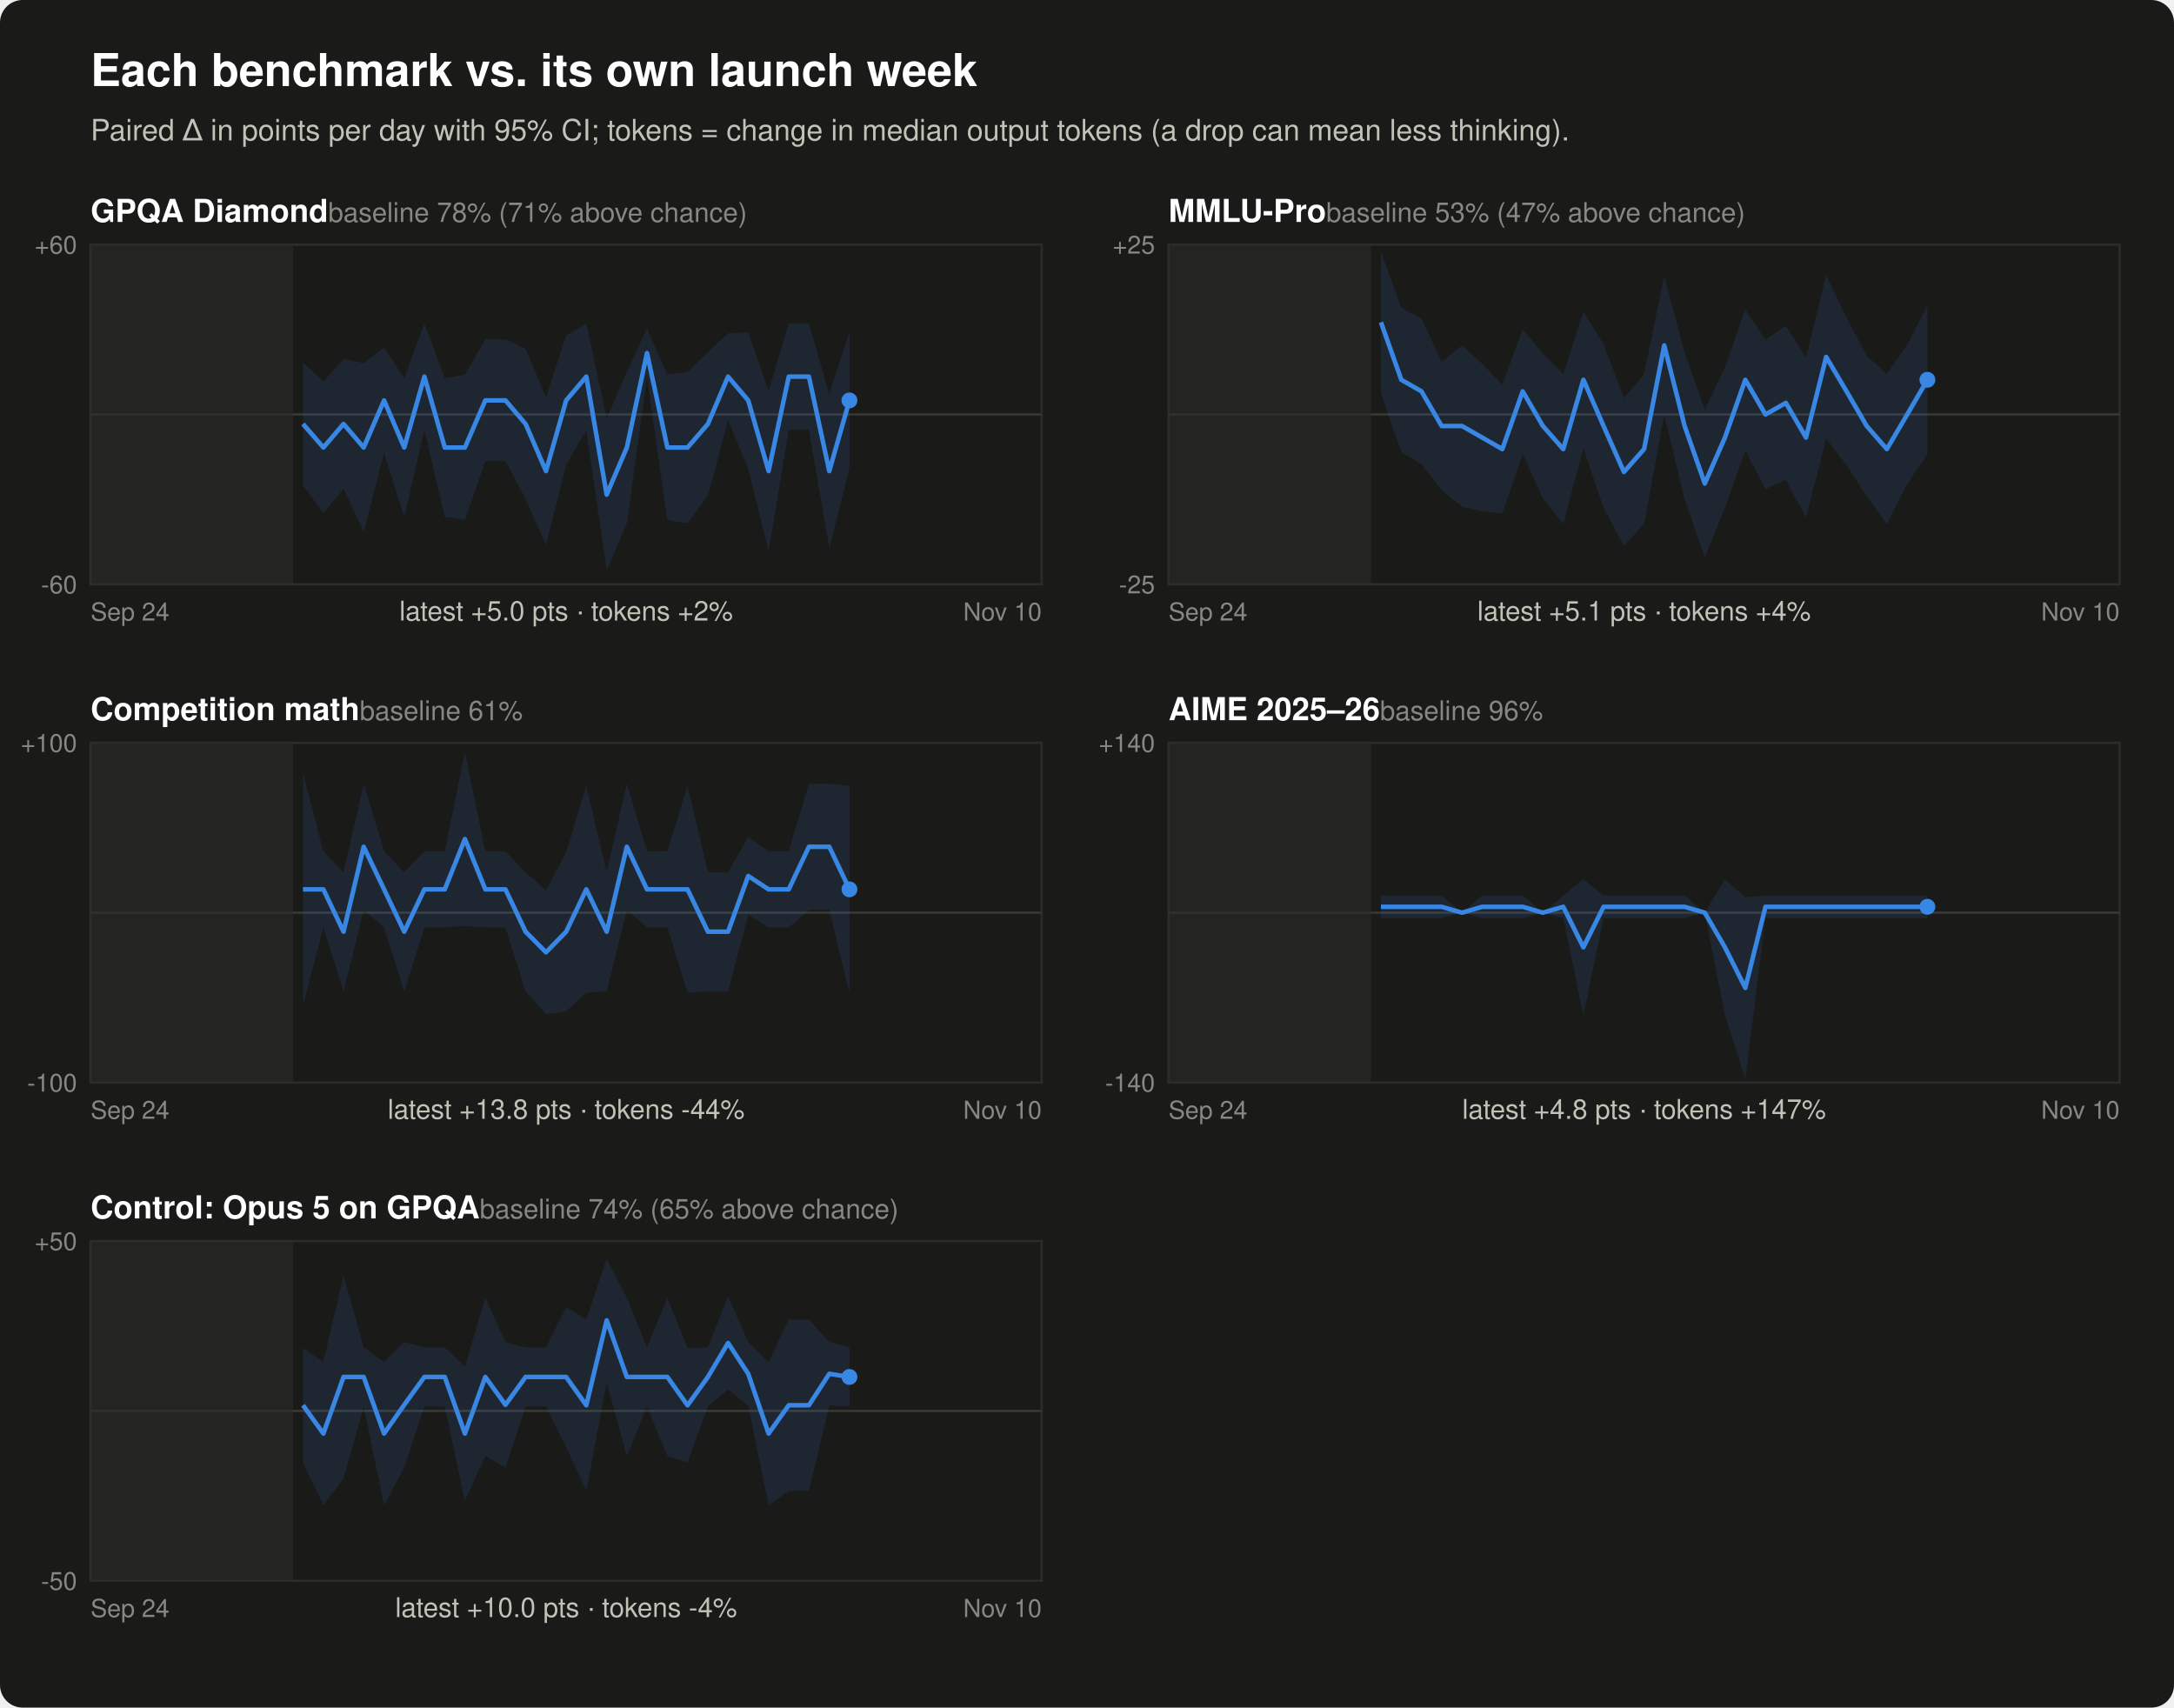
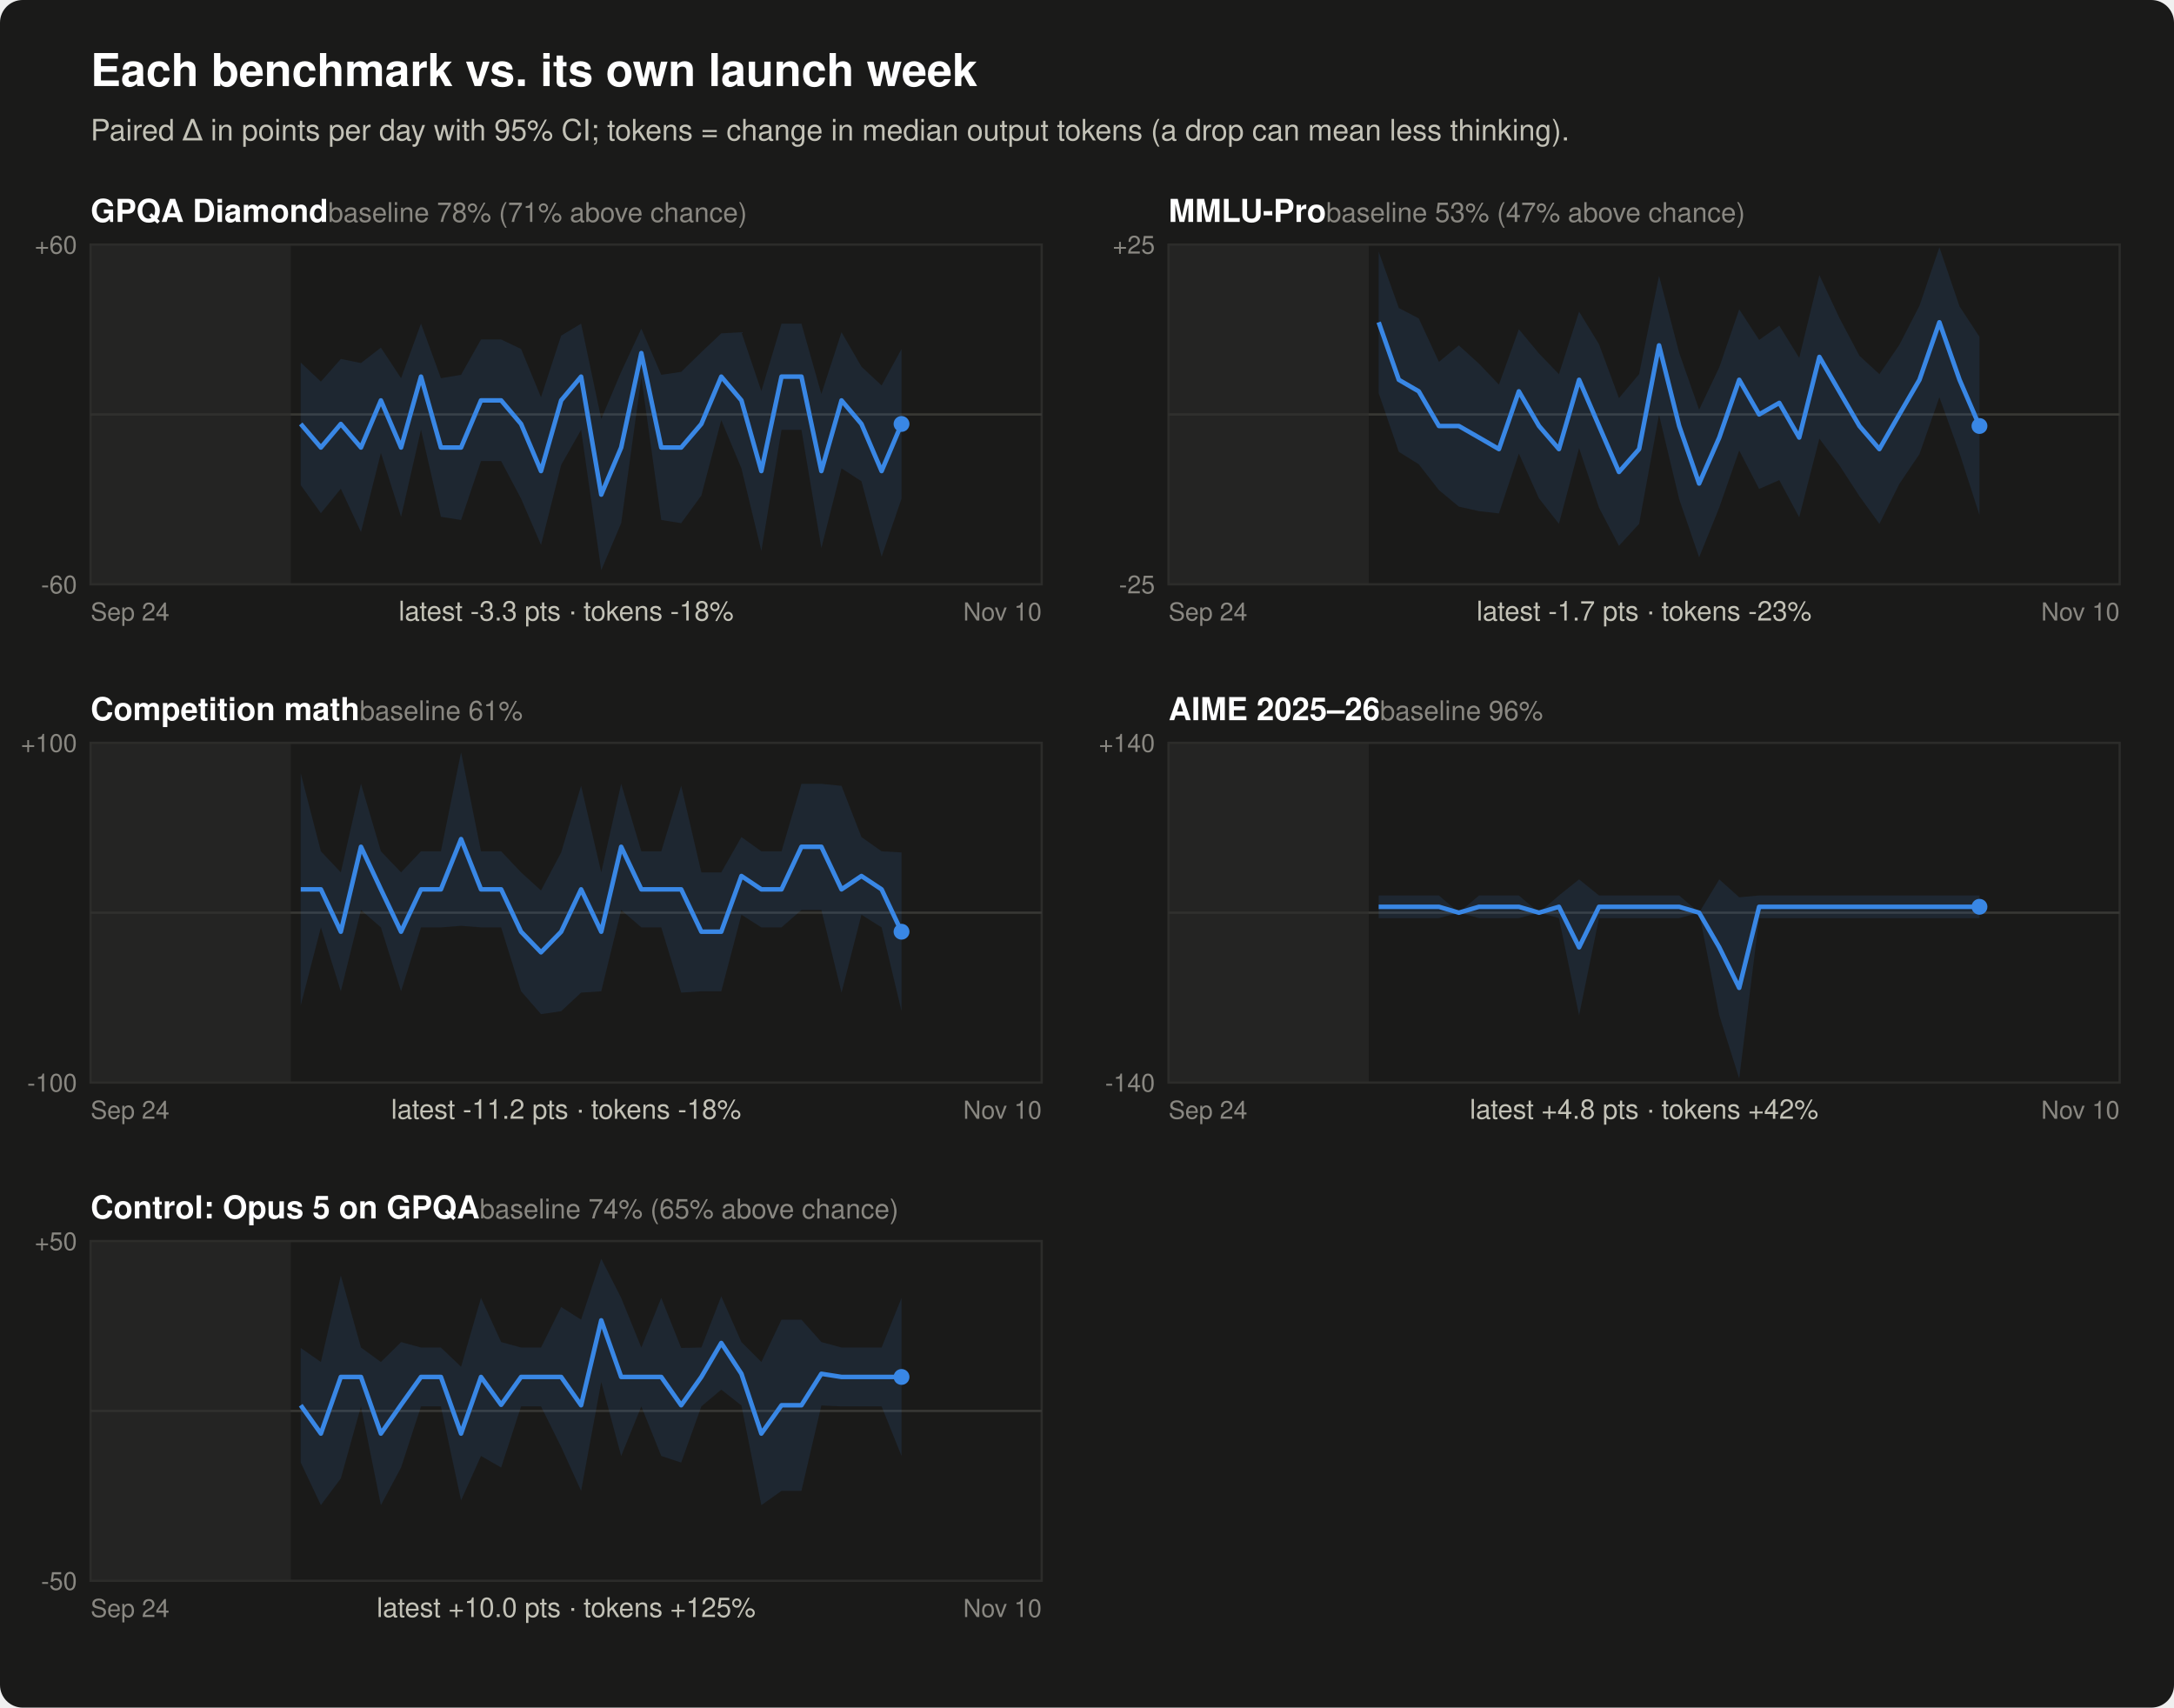
<svg xmlns="http://www.w3.org/2000/svg" width="960" height="754" viewBox="0 0 960 754" font-family="-apple-system, Segoe UI, Helvetica, Arial, sans-serif" role="img" aria-labelledby="ft fd">
  <rect width="960" height="754" rx="10" fill="#1a1a19" />
  <text x="40" y="38" fill="#ffffff" font-size="20" font-weight="600">Each benchmark vs. its own launch week</text>
  <text x="40" y="62" fill="#c3c2b7" font-size="13">Paired Δ in points per day with 95% CI; tokens = change in median output tokens (a drop can mean less thinking).</text>
  <text x="40" y="98" fill="#ffffff" font-size="14" font-weight="600">GPQA Diamond<tspan fill="#898781" font-weight="400" font-size="12">  baseline 78% (71% above chance)</tspan>
  </text>
  <rect x="40" y="108" width="420" height="150" fill="none" stroke="#2c2c2a" />
  <line x1="40" y1="183.0" x2="460" y2="183.0" stroke="#383835" />
  <text x="34" y="262.0" text-anchor="end" fill="#898781" font-size="11">-60</text>
  <text x="34" y="112.0" text-anchor="end" fill="#898781" font-size="11">+60</text>
-   <rect x="40.0" y="108" width="89.4" height="150" fill="#2c2c2a" opacity="0.6" />
+   <rect x="40.0" y="108" width="88.4" height="150" fill="#2c2c2a" opacity="0.6" />
  <text x="40" y="274" fill="#898781" font-size="11">Sep 24</text>
  <text x="460" y="274" text-anchor="end" fill="#898781" font-size="11">Nov 10</text>
-   <path d="M133.8,160.1 L142.8,168.5 L151.7,158.5 L160.6,160.3 L169.6,153.5 L178.5,167.0 L187.4,142.9 L196.4,167.0 L205.3,165.5 L214.3,149.9 L223.2,149.9 L232.1,154.1 L241.1,175.4 L250.0,148.2 L258.9,142.9 L267.9,185.0 L276.8,164.2 L285.7,145.1 L294.7,165.5 L303.6,164.2 L312.6,155.5 L321.5,147.2 L330.4,146.7 L339.4,172.7 L348.3,142.9 L357.2,142.9 L366.2,174.0 L375.1,146.7 L375.1,206.8 L366.2,242.0 L357.2,189.8 L348.3,189.8 L339.4,243.3 L330.4,206.8 L321.5,185.5 L312.6,218.8 L303.6,231.0 L294.7,229.6 L285.7,166.7 L276.8,231.0 L267.9,251.8 L258.9,189.8 L250.0,205.3 L241.1,240.6 L232.1,220.2 L223.2,203.6 L214.3,203.6 L205.3,229.6 L196.4,228.2 L187.4,189.8 L178.5,228.2 L169.6,200.0 L160.6,234.9 L151.7,215.8 L142.8,226.6 L133.8,214.2 Z" fill="#3987e5" opacity="0.12" />
-   <path d="M133.8,187.2 L142.8,197.6 L151.7,187.2 L160.6,197.6 L169.6,176.8 L178.5,197.6 L187.4,166.3 L196.4,197.6 L205.3,197.6 L214.3,176.8 L223.2,176.8 L232.1,187.2 L241.1,208.0 L250.0,176.8 L258.9,166.3 L267.9,218.4 L276.8,197.6 L285.7,155.9 L294.7,197.6 L303.6,197.6 L312.6,187.2 L321.5,166.3 L330.4,176.8 L339.4,208.0 L348.3,166.3 L357.2,166.3 L366.2,208.0 L375.1,176.8" fill="none" stroke="#3987e5" stroke-width="2" stroke-linejoin="round" />
-   <circle cx="375.1" cy="176.8" r="3.5" fill="#3987e5" />
-   <text x="250.0" y="274" text-anchor="middle" fill="#c3c2b7" font-size="12">latest +5.0 pts · tokens +2%</text>
+   <path d="M132.8,160.1 L141.7,168.5 L150.5,158.5 L159.4,160.3 L168.2,153.5 L177.1,167.0 L185.9,142.9 L194.7,167.0 L203.6,165.5 L212.4,149.9 L221.3,149.9 L230.1,154.1 L238.9,175.4 L247.8,148.2 L256.6,142.9 L265.5,185.0 L274.3,164.2 L283.2,145.1 L292.0,165.5 L300.8,164.2 L309.7,155.5 L318.5,147.2 L327.4,146.7 L336.2,172.7 L345.1,142.9 L353.9,142.9 L362.7,174.0 L371.6,146.7 L380.4,161.9 L389.3,170.2 L398.1,154.1 L398.1,220.2 L389.3,245.8 L380.4,212.5 L371.6,206.8 L362.7,242.0 L353.9,189.8 L345.1,189.8 L336.2,243.3 L327.4,206.8 L318.5,185.5 L309.7,218.8 L300.8,231.0 L292.0,229.6 L283.2,166.7 L274.3,231.0 L265.5,251.8 L256.6,189.8 L247.8,205.3 L238.9,240.6 L230.1,220.2 L221.3,203.6 L212.4,203.6 L203.6,229.6 L194.7,228.2 L185.9,189.8 L177.1,228.2 L168.2,200.0 L159.4,234.9 L150.5,215.8 L141.7,226.6 L132.8,214.2 Z" fill="#3987e5" opacity="0.12" />
+   <path d="M132.8,187.2 L141.7,197.6 L150.5,187.2 L159.4,197.6 L168.2,176.8 L177.1,197.6 L185.9,166.3 L194.7,197.6 L203.6,197.6 L212.4,176.8 L221.3,176.8 L230.1,187.2 L238.9,208.0 L247.8,176.8 L256.6,166.3 L265.5,218.4 L274.3,197.6 L283.2,155.9 L292.0,197.6 L300.8,197.6 L309.7,187.2 L318.5,166.3 L327.4,176.8 L336.2,208.0 L345.1,166.3 L353.9,166.3 L362.7,208.0 L371.6,176.8 L380.4,187.2 L389.3,208.0 L398.1,187.2" fill="none" stroke="#3987e5" stroke-width="2" stroke-linejoin="round" />
+   <circle cx="398.1" cy="187.2" r="3.5" fill="#3987e5" />
+   <text x="250.0" y="274" text-anchor="middle" fill="#c3c2b7" font-size="12">latest -3.3 pts · tokens -18%</text>
  <text x="516" y="98" fill="#ffffff" font-size="14" font-weight="600">MMLU-Pro<tspan fill="#898781" font-weight="400" font-size="12">  baseline 53% (47% above chance)</tspan>
  </text>
  <rect x="516" y="108" width="420" height="150" fill="none" stroke="#2c2c2a" />
  <line x1="516" y1="183.0" x2="936" y2="183.0" stroke="#383835" />
  <text x="510" y="262.0" text-anchor="end" fill="#898781" font-size="11">-25</text>
  <text x="510" y="112.0" text-anchor="end" fill="#898781" font-size="11">+25</text>
-   <rect x="516.0" y="108" width="89.4" height="150" fill="#2c2c2a" opacity="0.6" />
+   <rect x="516.0" y="108" width="88.4" height="150" fill="#2c2c2a" opacity="0.6" />
  <text x="516" y="274" fill="#898781" font-size="11">Sep 24</text>
  <text x="936" y="274" text-anchor="end" fill="#898781" font-size="11">Nov 10</text>
-   <path d="M609.8,111.1 L618.8,136.0 L627.7,140.6 L636.6,159.8 L645.6,152.5 L654.5,160.6 L663.4,169.8 L672.4,145.4 L681.3,156.1 L690.3,165.2 L699.2,137.6 L708.1,152.0 L717.1,175.8 L726.0,165.2 L734.9,121.8 L743.9,155.8 L752.8,180.9 L761.7,162.2 L770.7,136.6 L779.6,150.1 L788.6,143.8 L797.5,158.0 L806.4,121.5 L815.4,140.3 L824.3,157.1 L833.2,165.2 L842.2,152.3 L851.1,135.0 L851.1,200.5 L842.2,213.7 L833.2,231.3 L824.3,219.1 L815.4,205.4 L806.4,193.7 L797.5,228.4 L788.6,212.0 L779.6,215.9 L770.7,198.9 L761.7,224.1 L752.8,246.1 L743.9,220.4 L734.9,183.2 L726.0,231.3 L717.1,241.0 L708.1,224.2 L699.2,197.9 L690.3,231.3 L681.3,220.1 L672.4,200.3 L663.4,226.7 L654.5,225.7 L645.6,223.7 L636.6,216.4 L627.7,205.0 L618.8,199.5 L609.8,173.6 Z" fill="#3987e5" opacity="0.12" />
-   <path d="M609.8,142.3 L618.8,167.7 L627.7,172.8 L636.6,188.1 L645.6,188.1 L654.5,193.2 L663.4,198.3 L672.4,172.8 L681.3,188.1 L690.3,198.3 L699.2,167.7 L708.1,188.1 L717.1,208.4 L726.0,198.3 L734.9,152.5 L743.9,188.1 L752.8,213.5 L761.7,193.2 L770.7,167.7 L779.6,183.0 L788.6,177.9 L797.5,193.2 L806.4,157.6 L815.4,172.8 L824.3,188.1 L833.2,198.3 L842.2,183.0 L851.1,167.7" fill="none" stroke="#3987e5" stroke-width="2" stroke-linejoin="round" />
-   <circle cx="851.1" cy="167.7" r="3.5" fill="#3987e5" />
-   <text x="726.0" y="274" text-anchor="middle" fill="#c3c2b7" font-size="12">latest +5.1 pts · tokens +4%</text>
+   <path d="M608.8,111.1 L617.7,136.0 L626.5,140.6 L635.4,159.8 L644.2,152.5 L653.1,160.6 L661.9,169.8 L670.7,145.4 L679.6,156.1 L688.4,165.2 L697.3,137.6 L706.1,152.0 L714.9,175.8 L723.8,165.2 L732.6,121.8 L741.5,155.8 L750.3,180.9 L759.2,162.2 L768.0,136.6 L776.8,150.1 L785.7,143.8 L794.5,158.0 L803.4,121.5 L812.2,140.3 L821.1,157.1 L829.9,165.2 L838.7,152.3 L847.6,135.0 L856.4,109.2 L865.3,135.3 L874.1,148.7 L874.1,227.4 L865.3,200.1 L856.4,175.4 L847.6,200.5 L838.7,213.7 L829.9,231.3 L821.1,219.1 L812.2,205.4 L803.4,193.7 L794.5,228.4 L785.7,212.0 L776.8,215.9 L768.0,198.9 L759.2,224.1 L750.3,246.1 L741.5,220.4 L732.6,183.2 L723.8,231.3 L714.9,241.0 L706.1,224.2 L697.3,197.9 L688.4,231.3 L679.6,220.1 L670.7,200.3 L661.9,226.7 L653.1,225.7 L644.2,223.7 L635.4,216.4 L626.5,205.0 L617.7,199.5 L608.8,173.6 Z" fill="#3987e5" opacity="0.12" />
+   <path d="M608.8,142.3 L617.7,167.7 L626.5,172.8 L635.4,188.1 L644.2,188.1 L653.1,193.2 L661.9,198.3 L670.7,172.8 L679.6,188.1 L688.4,198.3 L697.3,167.7 L706.1,188.1 L714.9,208.4 L723.8,198.3 L732.6,152.5 L741.5,188.1 L750.3,213.5 L759.2,193.2 L768.0,167.7 L776.8,183.0 L785.7,177.9 L794.5,193.2 L803.4,157.6 L812.2,172.8 L821.1,188.1 L829.9,198.3 L838.7,183.0 L847.6,167.7 L856.4,142.3 L865.3,167.7 L874.1,188.1" fill="none" stroke="#3987e5" stroke-width="2" stroke-linejoin="round" />
+   <circle cx="874.1" cy="188.1" r="3.5" fill="#3987e5" />
+   <text x="726.0" y="274" text-anchor="middle" fill="#c3c2b7" font-size="12">latest -1.7 pts · tokens -23%</text>
  <text x="40" y="318" fill="#ffffff" font-size="14" font-weight="600">Competition math<tspan fill="#898781" font-weight="400" font-size="12">  baseline 61%</tspan>
  </text>
  <rect x="40" y="328" width="420" height="150" fill="none" stroke="#2c2c2a" />
  <line x1="40" y1="403.0" x2="460" y2="403.0" stroke="#383835" />
  <text x="34" y="482.0" text-anchor="end" fill="#898781" font-size="11">-100</text>
  <text x="34" y="332.0" text-anchor="end" fill="#898781" font-size="11">+100</text>
-   <rect x="40.0" y="328" width="89.4" height="150" fill="#2c2c2a" opacity="0.6" />
+   <rect x="40.0" y="328" width="88.4" height="150" fill="#2c2c2a" opacity="0.6" />
  <text x="40" y="494" fill="#898781" font-size="11">Sep 24</text>
  <text x="460" y="494" text-anchor="end" fill="#898781" font-size="11">Nov 10</text>
-   <path d="M133.8,341.5 L142.8,375.9 L151.7,385.2 L160.6,346.1 L169.6,375.9 L178.5,385.2 L187.4,375.9 L196.4,375.9 L205.3,332.2 L214.3,375.9 L223.2,375.9 L232.1,385.2 L241.1,393.2 L250.0,376.4 L258.9,347.0 L267.9,385.2 L276.8,346.1 L285.7,375.9 L294.7,375.9 L303.6,347.0 L312.6,385.2 L321.5,385.2 L330.4,369.6 L339.4,375.9 L348.3,375.9 L357.2,346.1 L366.2,346.1 L375.1,347.0 L375.1,438.3 L366.2,401.8 L357.2,401.8 L348.3,409.5 L339.4,409.5 L330.4,403.9 L321.5,437.7 L312.6,437.7 L303.6,438.3 L294.7,409.5 L285.7,409.5 L276.8,401.8 L267.9,437.7 L258.9,438.3 L250.0,446.5 L241.1,447.8 L232.1,437.7 L223.2,409.5 L214.3,409.5 L205.3,408.8 L196.4,409.5 L187.4,409.5 L178.5,437.7 L169.6,409.5 L160.6,401.8 L151.7,437.7 L142.8,409.5 L133.8,443.9 Z" fill="#3987e5" opacity="0.12" />
-   <path d="M133.8,392.7 L142.8,392.7 L151.7,411.4 L160.6,373.9 L169.6,392.7 L178.5,411.4 L187.4,392.7 L196.4,392.7 L205.3,370.5 L214.3,392.7 L223.2,392.7 L232.1,411.4 L241.1,420.5 L250.0,411.4 L258.9,392.7 L267.9,411.4 L276.8,373.9 L285.7,392.7 L294.7,392.7 L303.6,392.7 L312.6,411.4 L321.5,411.4 L330.4,386.8 L339.4,392.7 L348.3,392.7 L357.2,373.9 L366.2,373.9 L375.1,392.7" fill="none" stroke="#3987e5" stroke-width="2" stroke-linejoin="round" />
-   <circle cx="375.1" cy="392.7" r="3.5" fill="#3987e5" />
-   <text x="250.0" y="494" text-anchor="middle" fill="#c3c2b7" font-size="12">latest +13.8 pts · tokens -44%</text>
+   <path d="M132.8,341.5 L141.7,375.9 L150.5,385.2 L159.4,346.1 L168.2,375.9 L177.1,385.2 L185.9,375.9 L194.7,375.9 L203.6,332.2 L212.4,375.9 L221.3,375.9 L230.1,385.2 L238.9,393.2 L247.8,376.4 L256.6,347.0 L265.5,385.2 L274.3,346.1 L283.2,375.9 L292.0,375.9 L300.8,347.0 L309.7,385.2 L318.5,385.2 L327.4,369.6 L336.2,375.9 L345.1,375.9 L353.9,346.1 L362.7,346.1 L371.6,347.0 L380.4,369.6 L389.3,375.9 L398.1,376.4 L398.1,446.5 L389.3,409.5 L380.4,403.9 L371.6,438.3 L362.7,401.8 L353.9,401.8 L345.1,409.5 L336.2,409.5 L327.4,403.9 L318.5,437.7 L309.7,437.7 L300.8,438.3 L292.0,409.5 L283.2,409.5 L274.3,401.8 L265.5,437.7 L256.6,438.3 L247.8,446.5 L238.9,447.8 L230.1,437.7 L221.3,409.5 L212.4,409.5 L203.6,408.8 L194.7,409.5 L185.9,409.5 L177.1,437.7 L168.2,409.5 L159.4,401.8 L150.5,437.7 L141.7,409.5 L132.8,443.9 Z" fill="#3987e5" opacity="0.12" />
+   <path d="M132.8,392.7 L141.7,392.7 L150.5,411.4 L159.4,373.9 L168.2,392.7 L177.1,411.4 L185.9,392.7 L194.7,392.7 L203.6,370.5 L212.4,392.7 L221.3,392.7 L230.1,411.4 L238.9,420.5 L247.8,411.4 L256.6,392.7 L265.5,411.4 L274.3,373.9 L283.2,392.7 L292.0,392.7 L300.8,392.7 L309.7,411.4 L318.5,411.4 L327.4,386.8 L336.2,392.7 L345.1,392.7 L353.9,373.9 L362.7,373.9 L371.6,392.7 L380.4,386.8 L389.3,392.7 L398.1,411.4" fill="none" stroke="#3987e5" stroke-width="2" stroke-linejoin="round" />
+   <circle cx="398.1" cy="411.4" r="3.5" fill="#3987e5" />
+   <text x="250.0" y="494" text-anchor="middle" fill="#c3c2b7" font-size="12">latest -11.2 pts · tokens -18%</text>
  <text x="516" y="318" fill="#ffffff" font-size="14" font-weight="600">AIME 2025–26<tspan fill="#898781" font-weight="400" font-size="12">  baseline 96%</tspan>
  </text>
  <rect x="516" y="328" width="420" height="150" fill="none" stroke="#2c2c2a" />
  <line x1="516" y1="403.0" x2="936" y2="403.0" stroke="#383835" />
  <text x="510" y="482.0" text-anchor="end" fill="#898781" font-size="11">-140</text>
  <text x="510" y="332.0" text-anchor="end" fill="#898781" font-size="11">+140</text>
-   <rect x="516.0" y="328" width="89.4" height="150" fill="#2c2c2a" opacity="0.6" />
+   <rect x="516.0" y="328" width="88.4" height="150" fill="#2c2c2a" opacity="0.6" />
  <text x="516" y="494" fill="#898781" font-size="11">Sep 24</text>
  <text x="936" y="494" text-anchor="end" fill="#898781" font-size="11">Nov 10</text>
-   <path d="M609.8,395.4 L618.8,395.4 L627.7,395.4 L636.6,395.4 L645.6,403.0 L654.5,395.4 L663.4,395.4 L672.4,395.4 L681.3,403.0 L690.3,395.4 L699.2,388.3 L708.1,395.4 L717.1,395.4 L726.0,395.4 L734.9,395.4 L743.9,395.4 L752.8,403.0 L761.7,388.3 L770.7,396.2 L779.6,395.4 L788.6,395.4 L797.5,395.4 L806.4,395.4 L815.4,395.4 L824.3,395.4 L833.2,395.4 L842.2,395.4 L851.1,395.4 L851.1,405.4 L842.2,405.4 L833.2,405.4 L824.3,405.4 L815.4,405.4 L806.4,405.4 L797.5,405.4 L788.6,405.4 L779.6,405.4 L770.7,476.2 L761.7,448.3 L752.8,403.0 L743.9,405.4 L734.9,405.4 L726.0,405.4 L717.1,405.4 L708.1,405.4 L699.2,448.3 L690.3,405.4 L681.3,403.0 L672.4,405.4 L663.4,405.4 L654.5,405.4 L645.6,403.0 L636.6,405.4 L627.7,405.4 L618.8,405.4 L609.8,405.4 Z" fill="#3987e5" opacity="0.12" />
-   <path d="M609.8,400.4 L618.8,400.4 L627.7,400.4 L636.6,400.4 L645.6,403.0 L654.5,400.4 L663.4,400.4 L672.4,400.4 L681.3,403.0 L690.3,400.4 L699.2,418.3 L708.1,400.4 L717.1,400.4 L726.0,400.4 L734.9,400.4 L743.9,400.4 L752.8,403.0 L761.7,418.3 L770.7,436.2 L779.6,400.4 L788.6,400.4 L797.5,400.4 L806.4,400.4 L815.4,400.4 L824.3,400.4 L833.2,400.4 L842.2,400.4 L851.1,400.4" fill="none" stroke="#3987e5" stroke-width="2" stroke-linejoin="round" />
-   <circle cx="851.1" cy="400.4" r="3.5" fill="#3987e5" />
-   <text x="726.0" y="494" text-anchor="middle" fill="#c3c2b7" font-size="12">latest +4.8 pts · tokens +147%</text>
+   <path d="M608.8,395.4 L617.7,395.4 L626.5,395.4 L635.4,395.4 L644.2,403.0 L653.1,395.4 L661.9,395.4 L670.7,395.4 L679.6,403.0 L688.4,395.4 L697.3,388.3 L706.1,395.4 L714.9,395.4 L723.8,395.4 L732.6,395.4 L741.5,395.4 L750.3,403.0 L759.2,388.3 L768.0,396.2 L776.8,395.4 L785.7,395.4 L794.5,395.4 L803.4,395.4 L812.2,395.4 L821.1,395.4 L829.9,395.4 L838.7,395.4 L847.6,395.4 L856.4,395.4 L865.3,395.4 L874.1,395.4 L874.1,405.4 L865.3,405.4 L856.4,405.4 L847.6,405.4 L838.7,405.4 L829.9,405.4 L821.1,405.4 L812.2,405.4 L803.4,405.4 L794.5,405.4 L785.7,405.4 L776.8,405.4 L768.0,476.2 L759.2,448.3 L750.3,403.0 L741.5,405.4 L732.6,405.4 L723.8,405.4 L714.9,405.4 L706.1,405.4 L697.3,448.3 L688.4,405.4 L679.6,403.0 L670.7,405.4 L661.9,405.4 L653.1,405.4 L644.2,403.0 L635.4,405.4 L626.5,405.4 L617.7,405.4 L608.8,405.4 Z" fill="#3987e5" opacity="0.12" />
+   <path d="M608.8,400.4 L617.7,400.4 L626.5,400.4 L635.4,400.4 L644.2,403.0 L653.1,400.4 L661.9,400.4 L670.7,400.4 L679.6,403.0 L688.4,400.4 L697.3,418.3 L706.1,400.4 L714.9,400.4 L723.8,400.4 L732.6,400.4 L741.5,400.4 L750.3,403.0 L759.2,418.3 L768.0,436.2 L776.8,400.4 L785.7,400.4 L794.5,400.4 L803.4,400.4 L812.2,400.4 L821.1,400.4 L829.9,400.4 L838.7,400.4 L847.6,400.4 L856.4,400.4 L865.3,400.4 L874.1,400.4" fill="none" stroke="#3987e5" stroke-width="2" stroke-linejoin="round" />
+   <circle cx="874.1" cy="400.4" r="3.5" fill="#3987e5" />
+   <text x="726.0" y="494" text-anchor="middle" fill="#c3c2b7" font-size="12">latest +4.8 pts · tokens +42%</text>
  <text x="40" y="538" fill="#ffffff" font-size="14" font-weight="600">Control: Opus 5 on GPQA<tspan fill="#898781" font-weight="400" font-size="12">  baseline 74% (65% above chance)</tspan>
  </text>
  <rect x="40" y="548" width="420" height="150" fill="none" stroke="#2c2c2a" />
  <line x1="40" y1="623.0" x2="460" y2="623.0" stroke="#383835" />
  <text x="34" y="702.0" text-anchor="end" fill="#898781" font-size="11">-50</text>
  <text x="34" y="552.0" text-anchor="end" fill="#898781" font-size="11">+50</text>
-   <rect x="40.0" y="548" width="89.4" height="150" fill="#2c2c2a" opacity="0.6" />
+   <rect x="40.0" y="548" width="88.4" height="150" fill="#2c2c2a" opacity="0.6" />
  <text x="40" y="714" fill="#898781" font-size="11">Sep 24</text>
  <text x="460" y="714" text-anchor="end" fill="#898781" font-size="11">Nov 10</text>
-   <path d="M133.8,595.2 L142.8,601.4 L151.7,563.2 L160.6,595.0 L169.6,601.4 L178.5,592.6 L187.4,595.0 L196.4,595.0 L205.3,603.5 L214.3,573.1 L223.2,592.6 L232.1,595.0 L241.1,595.0 L250.0,577.1 L258.9,582.7 L267.9,555.8 L276.8,573.1 L285.7,595.0 L294.7,573.1 L303.6,595.2 L312.6,595.0 L321.5,572.4 L330.4,592.6 L339.4,601.4 L348.3,582.7 L357.2,582.7 L366.2,592.6 L375.1,595.0 L375.1,621.0 L366.2,620.6 L357.2,658.3 L348.3,658.3 L339.4,664.6 L330.4,620.6 L321.5,613.6 L312.6,621.0 L303.6,645.8 L294.7,642.9 L285.7,621.0 L276.8,642.9 L267.9,610.2 L258.9,658.3 L250.0,638.9 L241.1,621.0 L232.1,621.0 L223.2,648.0 L214.3,642.9 L205.3,662.5 L196.4,621.0 L187.4,621.0 L178.5,648.0 L169.6,664.6 L160.6,621.0 L151.7,652.8 L142.8,664.6 L133.8,645.8 Z" fill="#3987e5" opacity="0.12" />
-   <path d="M133.8,620.5 L142.8,633.0 L151.7,608.0 L160.6,608.0 L169.6,633.0 L178.5,620.3 L187.4,608.0 L196.4,608.0 L205.3,633.0 L214.3,608.0 L223.2,620.3 L232.1,608.0 L241.1,608.0 L250.0,608.0 L258.9,620.5 L267.9,583.0 L276.8,608.0 L285.7,608.0 L294.7,608.0 L303.6,620.5 L312.6,608.0 L321.5,593.0 L330.4,606.6 L339.4,633.0 L348.3,620.5 L357.2,620.5 L366.2,606.6 L375.1,608.0" fill="none" stroke="#3987e5" stroke-width="2" stroke-linejoin="round" />
-   <circle cx="375.1" cy="608.0" r="3.5" fill="#3987e5" />
-   <text x="250.0" y="714" text-anchor="middle" fill="#c3c2b7" font-size="12">latest +10.0 pts · tokens -4%</text>
+   <path d="M132.8,595.2 L141.7,601.4 L150.5,563.2 L159.4,595.0 L168.2,601.4 L177.1,592.6 L185.9,595.0 L194.7,595.0 L203.6,603.5 L212.4,573.1 L221.3,592.6 L230.1,595.0 L238.9,595.0 L247.8,577.1 L256.6,582.7 L265.5,555.8 L274.3,573.1 L283.2,595.0 L292.0,573.1 L300.8,595.2 L309.7,595.0 L318.5,572.4 L327.4,592.6 L336.2,601.4 L345.1,582.7 L353.9,582.7 L362.7,592.6 L371.6,595.0 L380.4,595.0 L389.3,595.0 L398.1,573.1 L398.1,642.9 L389.3,621.0 L380.4,621.0 L371.6,621.0 L362.7,620.6 L353.9,658.3 L345.1,658.3 L336.2,664.6 L327.4,620.6 L318.5,613.6 L309.7,621.0 L300.8,645.8 L292.0,642.9 L283.2,621.0 L274.3,642.9 L265.5,610.2 L256.6,658.3 L247.8,638.9 L238.9,621.0 L230.1,621.0 L221.3,648.0 L212.4,642.9 L203.6,662.5 L194.7,621.0 L185.9,621.0 L177.1,648.0 L168.2,664.6 L159.4,621.0 L150.5,652.8 L141.7,664.6 L132.8,645.8 Z" fill="#3987e5" opacity="0.12" />
+   <path d="M132.8,620.5 L141.7,633.0 L150.5,608.0 L159.4,608.0 L168.2,633.0 L177.1,620.3 L185.9,608.0 L194.7,608.0 L203.6,633.0 L212.4,608.0 L221.3,620.3 L230.1,608.0 L238.9,608.0 L247.8,608.0 L256.6,620.5 L265.5,583.0 L274.3,608.0 L283.2,608.0 L292.0,608.0 L300.8,620.5 L309.7,608.0 L318.5,593.0 L327.4,606.6 L336.2,633.0 L345.1,620.5 L353.9,620.5 L362.7,606.6 L371.6,608.0 L380.4,608.0 L389.3,608.0 L398.1,608.0" fill="none" stroke="#3987e5" stroke-width="2" stroke-linejoin="round" />
+   <circle cx="398.1" cy="608.0" r="3.5" fill="#3987e5" />
+   <text x="250.0" y="714" text-anchor="middle" fill="#c3c2b7" font-size="12">latest +10.0 pts · tokens +125%</text>
</svg>
